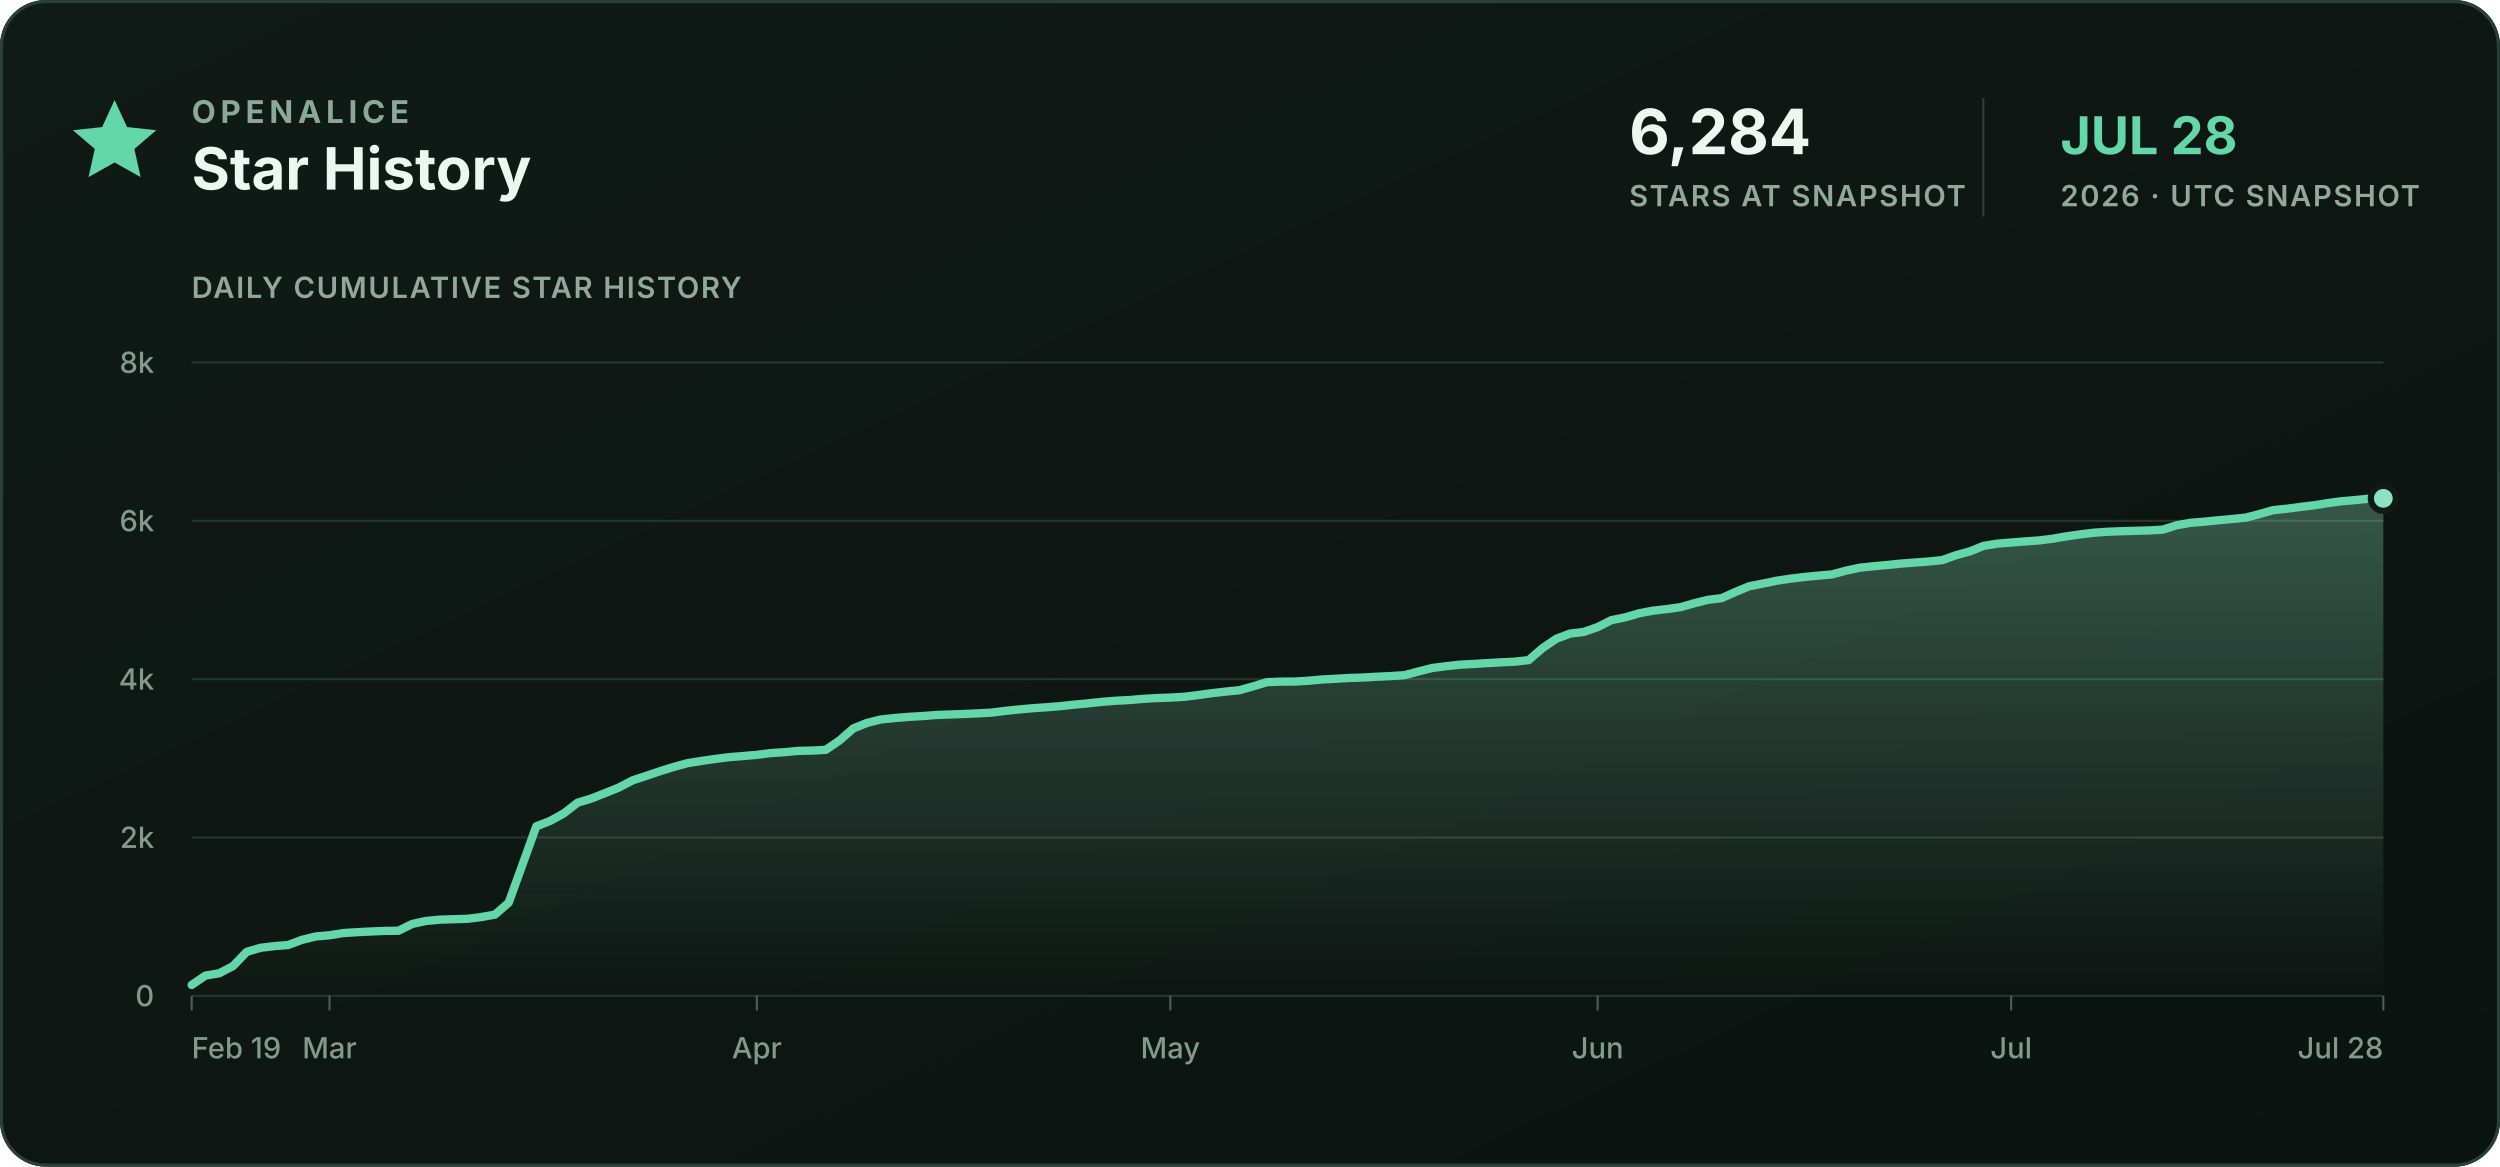
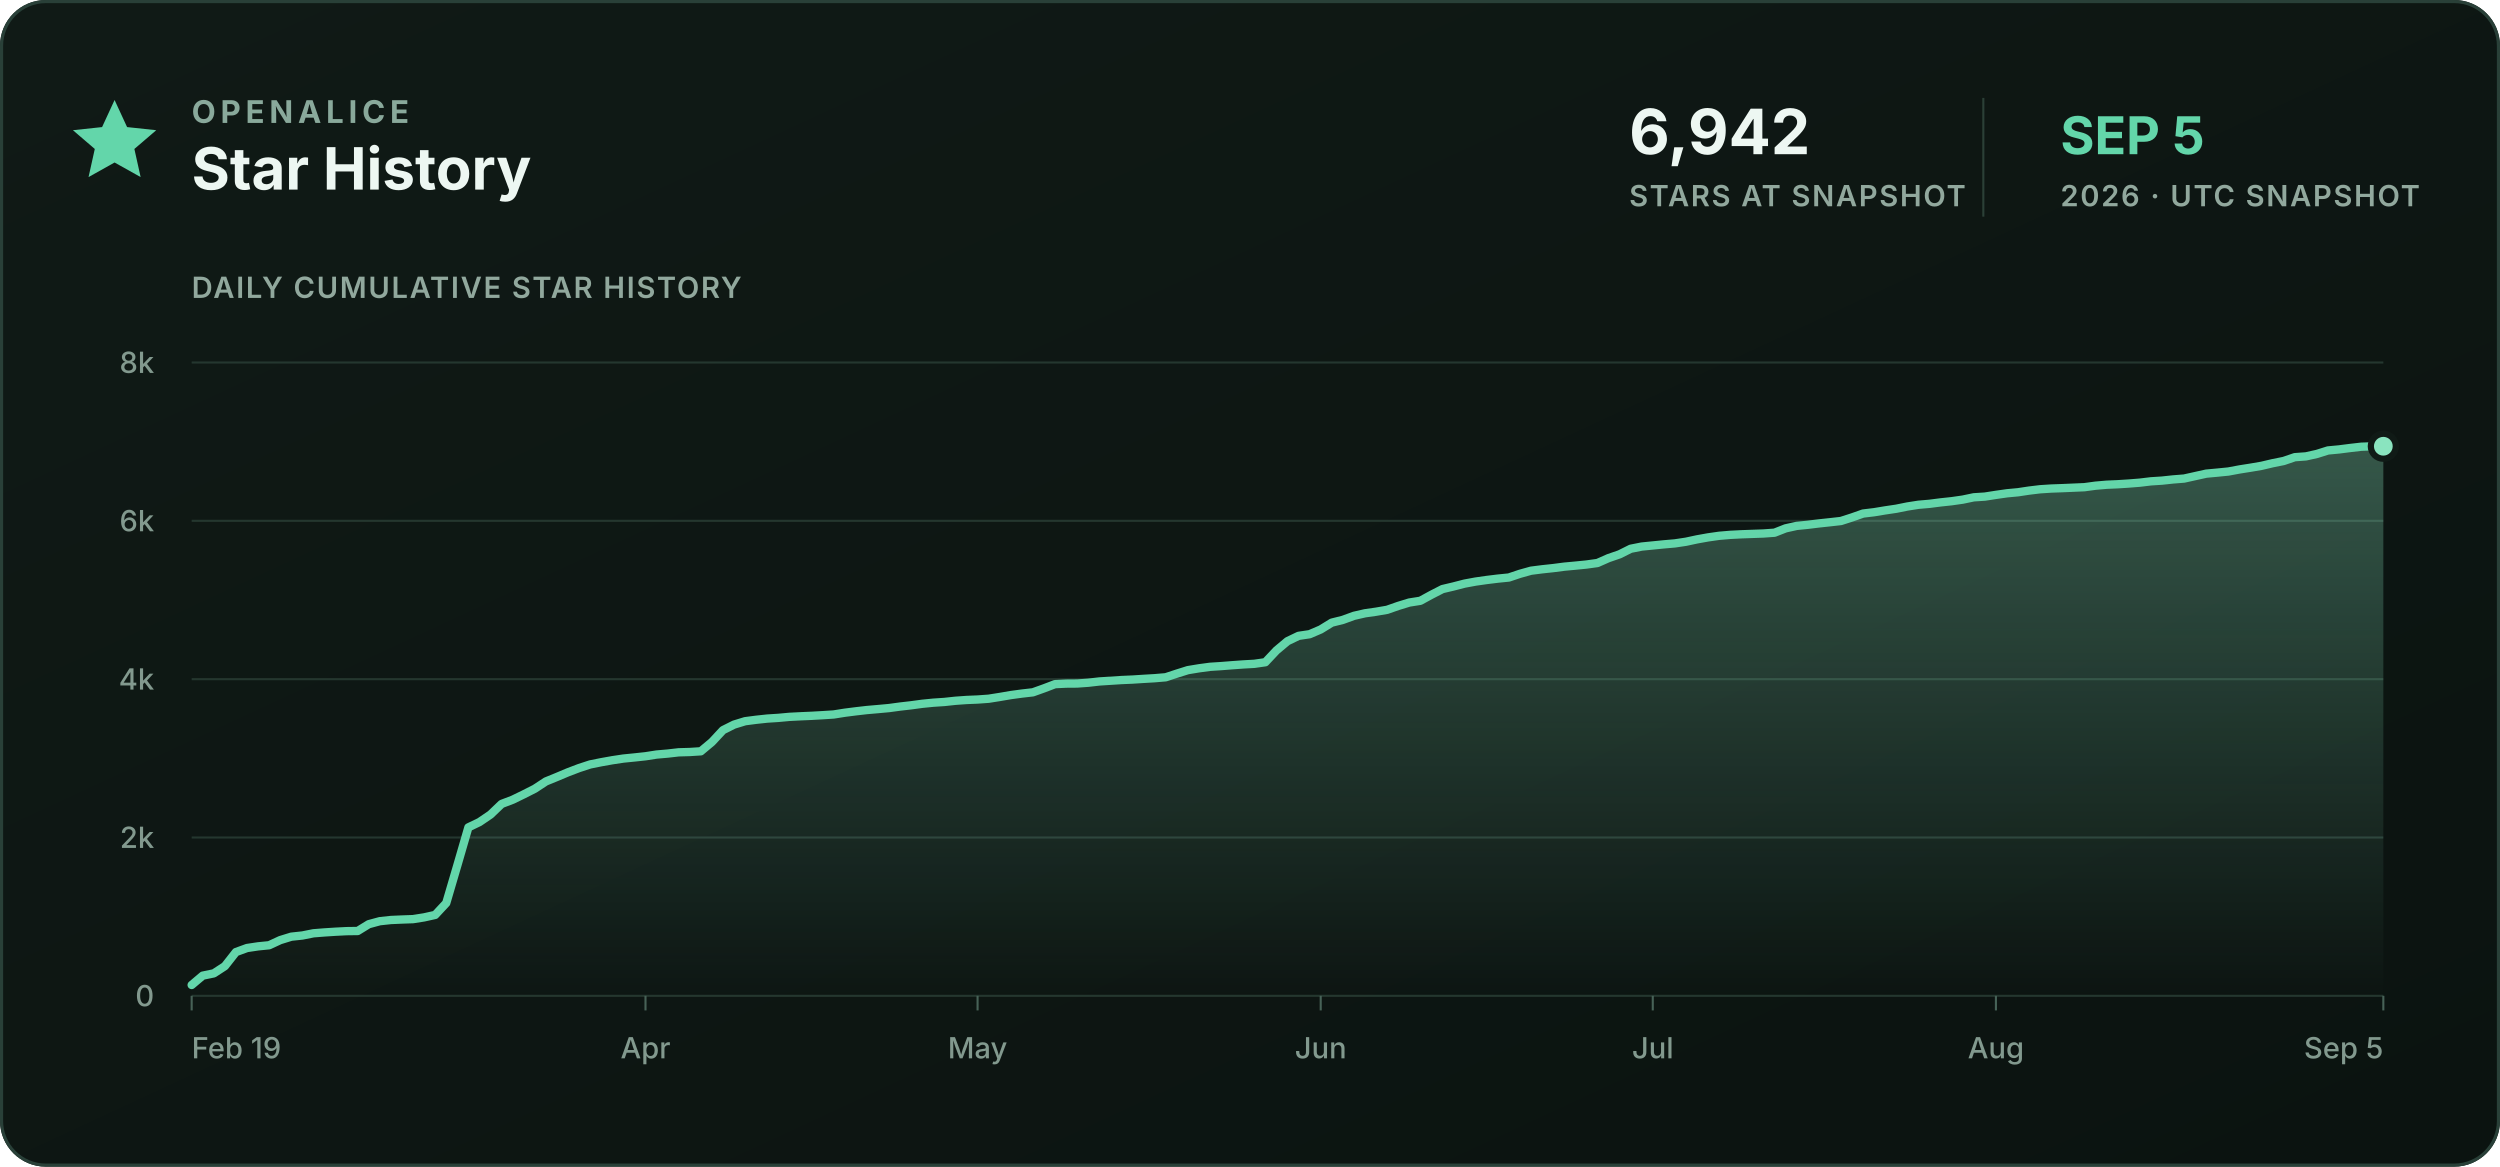
<svg xmlns="http://www.w3.org/2000/svg" width="1200" height="560" viewBox="0 0 1200 560" role="img" aria-labelledby="title description">
  <defs>
    <linearGradient id="background" x1="0" y1="0" x2="1" y2="1">
      <stop offset="0%" stop-color="#101a16" />
      <stop offset="100%" stop-color="#0b1310" />
    </linearGradient>
    <linearGradient id="area" x1="0" y1="0" x2="0" y2="1">
      <stop offset="0%" stop-color="#8ae4bf" stop-opacity="0.32" />
      <stop offset="100%" stop-color="#8ae4bf" stop-opacity="0" />
    </linearGradient>
    <style>
      text { font-family: -apple-system, BlinkMacSystemFont, "Segoe UI", sans-serif; }
      .eyebrow { fill: #89a99b; font-size: 15px; font-weight: 650; letter-spacing: 2.3px; }
      .title { fill: #edf7f2; font-size: 28px; font-weight: 720; }
      .metric { fill: #edf7f2; font-size: 30px; font-weight: 740; }
      .date { fill: #63d6aa; font-size: 25px; font-weight: 720; }
      .metric-label { fill: #91a89d; font-size: 14px; font-weight: 580; letter-spacing: 0.8px; }
      .axis-label { fill: #82998e; font-size: 14px; font-weight: 520; }
      .grid { stroke: #24372f; stroke-width: 1; }
      .tick { stroke: #476257; stroke-width: 1; }
    </style>
  </defs>
  <rect width="1200" height="560" rx="22" fill="url(#background)" />
  <rect x="0.75" y="0.75" width="1198.5" height="558.5" rx="21.25" fill="none" stroke="#294038" stroke-width="1.5" />
  <path d="M 55 48 L 61 61 L 75 62.5 L 64.5 71.5 L 67.5 85 L 55 78 L 42.5 85 L 45.5 71.5 L 35 62.5 L 49 61 Z" fill="#63d6aa" />
  <text x="92" y="59" class="eyebrow">OPENALICE</text>
  <text x="92" y="91" class="title">Star History</text>
  <g transform="translate(782 43)">
-     <text x="0" y="31" class="metric">6,284</text>
+     <text x="0" y="31" class="metric">6,942</text>
    <text x="0" y="56" class="metric-label">STARS AT SNAPSHOT</text>
    <line x1="170" y1="4" x2="170" y2="61" stroke="#2b4037" />
-     <text x="207" y="31" class="date">JUL 28</text>
+     <text x="207" y="31" class="date">SEP 5</text>
    <text x="207" y="56" class="metric-label">2026 · UTC SNAPSHOT</text>
  </g>
  <text x="92" y="143" class="metric-label">DAILY CUMULATIVE STAR HISTORY</text>
  <line x1="92" y1="478.00" x2="1144" y2="478.00" class="grid" />
  <text x="74" y="483.00" text-anchor="end" class="axis-label">0</text>
  <line x1="92" y1="402.00" x2="1144" y2="402.00" class="grid" />
  <text x="74" y="407.00" text-anchor="end" class="axis-label">2k</text>
  <line x1="92" y1="326.00" x2="1144" y2="326.00" class="grid" />
  <text x="74" y="331.00" text-anchor="end" class="axis-label">4k</text>
  <line x1="92" y1="250.00" x2="1144" y2="250.00" class="grid" />
  <text x="74" y="255.00" text-anchor="end" class="axis-label">6k</text>
  <line x1="92" y1="174.00" x2="1144" y2="174.00" class="grid" />
  <text x="74" y="179.00" text-anchor="end" class="axis-label">8k</text>
  <line x1="92.00" y1="478" x2="92.00" y2="485" class="tick" />
  <text x="92.00" y="508" text-anchor="start" class="axis-label">Feb 19</text>
-   <line x1="158.16" y1="478" x2="158.16" y2="485" class="tick" />
-   <text x="158.16" y="508" text-anchor="middle" class="axis-label">Mar</text>
-   <line x1="363.27" y1="478" x2="363.27" y2="485" class="tick" />
-   <text x="363.27" y="508" text-anchor="middle" class="axis-label">Apr</text>
-   <line x1="561.76" y1="478" x2="561.76" y2="485" class="tick" />
-   <text x="561.76" y="508" text-anchor="middle" class="axis-label">May</text>
-   <line x1="766.87" y1="478" x2="766.87" y2="485" class="tick" />
-   <text x="766.87" y="508" text-anchor="middle" class="axis-label">Jun</text>
-   <line x1="965.36" y1="478" x2="965.36" y2="485" class="tick" />
-   <text x="965.36" y="508" text-anchor="middle" class="axis-label">Jul</text>
+   <line x1="309.84" y1="478" x2="309.84" y2="485" class="tick" />
+   <text x="309.84" y="508" text-anchor="middle" class="axis-label">Apr</text>
+   <line x1="469.23" y1="478" x2="469.23" y2="485" class="tick" />
+   <text x="469.23" y="508" text-anchor="middle" class="axis-label">May</text>
+   <line x1="633.94" y1="478" x2="633.94" y2="485" class="tick" />
+   <text x="633.94" y="508" text-anchor="middle" class="axis-label">Jun</text>
+   <line x1="793.33" y1="478" x2="793.33" y2="485" class="tick" />
+   <text x="793.33" y="508" text-anchor="middle" class="axis-label">Jul</text>
+   <line x1="958.04" y1="478" x2="958.04" y2="485" class="tick" />
+   <text x="958.04" y="508" text-anchor="middle" class="axis-label">Aug</text>
  <line x1="1144.00" y1="478" x2="1144.00" y2="485" class="tick" />
-   <text x="1144.00" y="508" text-anchor="end" class="axis-label">Jul 28</text>
-   <path d="M 92.00 472.79 L 98.62 468.27 L 105.23 467.17 L 111.85 463.71 L 118.47 456.87 L 125.08 454.93 L 131.70 454.14 L 138.31 453.60 L 144.93 451.13 L 151.55 449.50 L 158.16 448.93 L 164.78 447.87 L 171.40 447.45 L 178.01 447.11 L 184.63 446.84 L 191.25 446.76 L 197.86 443.50 L 204.48 442.05 L 211.09 441.44 L 217.71 441.22 L 224.33 441.03 L 230.94 440.19 L 237.56 439.01 L 244.18 433.27 L 250.79 415.00 L 257.41 396.64 L 264.03 394.06 L 270.64 390.41 L 277.26 385.28 L 283.87 383.27 L 290.49 380.68 L 297.11 377.98 L 303.72 374.53 L 310.34 372.36 L 316.96 370.12 L 323.57 368.07 L 330.19 366.28 L 336.81 365.22 L 343.42 364.27 L 350.04 363.43 L 356.65 362.90 L 363.27 362.33 L 369.89 361.49 L 376.50 361.04 L 383.12 360.43 L 389.74 360.28 L 396.35 359.93 L 402.97 355.41 L 409.58 349.64 L 416.20 346.98 L 422.82 345.34 L 429.43 344.66 L 436.05 344.09 L 442.67 343.71 L 449.28 343.21 L 455.90 342.95 L 462.52 342.72 L 469.13 342.42 L 475.75 342.07 L 482.36 341.24 L 488.98 340.55 L 495.60 339.95 L 502.21 339.49 L 508.83 338.96 L 515.45 338.24 L 522.06 337.63 L 528.68 336.91 L 535.30 336.37 L 541.91 336.03 L 548.53 335.46 L 555.14 335.08 L 561.76 334.85 L 568.38 334.47 L 574.99 333.64 L 581.61 332.73 L 588.23 331.97 L 594.84 331.32 L 601.46 329.46 L 608.08 327.44 L 614.69 327.18 L 621.31 327.14 L 627.92 326.76 L 634.54 326.15 L 641.16 325.81 L 647.77 325.43 L 654.39 325.20 L 661.01 324.82 L 667.62 324.52 L 674.24 324.06 L 680.86 322.31 L 687.47 320.64 L 694.09 319.77 L 700.70 319.05 L 707.32 318.70 L 713.94 318.29 L 720.55 317.91 L 727.17 317.60 L 733.79 316.84 L 740.40 311.10 L 747.02 306.62 L 753.64 304.11 L 760.25 303.31 L 766.87 301.00 L 773.48 297.65 L 780.10 296.32 L 786.72 294.38 L 793.33 293.13 L 799.95 292.37 L 806.57 291.46 L 813.18 289.56 L 819.80 287.92 L 826.42 287.09 L 833.03 284.12 L 839.65 281.39 L 846.26 280.10 L 852.88 278.73 L 859.50 277.74 L 866.11 276.94 L 872.73 276.30 L 879.35 275.73 L 885.96 273.94 L 892.58 272.50 L 899.19 271.81 L 905.81 271.20 L 912.43 270.52 L 919.04 270.03 L 925.66 269.53 L 932.28 268.85 L 938.89 266.49 L 945.51 264.67 L 952.13 262.01 L 958.74 260.94 L 965.36 260.41 L 971.97 259.88 L 978.59 259.42 L 985.21 258.59 L 991.82 257.45 L 998.44 256.50 L 1005.06 255.70 L 1011.67 255.24 L 1018.29 254.98 L 1024.91 254.79 L 1031.52 254.60 L 1038.14 254.22 L 1044.75 252.13 L 1051.37 250.95 L 1057.99 250.42 L 1064.60 249.73 L 1071.22 249.13 L 1077.84 248.48 L 1084.45 246.77 L 1091.07 244.87 L 1097.69 244.19 L 1104.30 243.31 L 1110.92 242.51 L 1117.53 241.45 L 1124.15 240.58 L 1130.77 240.01 L 1137.38 239.32 L 1144.00 239.21 L 1144.00 478 L 92 478 Z" fill="url(#area)" />
-   <path d="M 92.00 472.79 L 98.62 468.27 L 105.23 467.17 L 111.85 463.71 L 118.47 456.87 L 125.08 454.93 L 131.70 454.14 L 138.31 453.60 L 144.93 451.13 L 151.55 449.50 L 158.16 448.93 L 164.78 447.87 L 171.40 447.45 L 178.01 447.11 L 184.63 446.84 L 191.25 446.76 L 197.86 443.50 L 204.48 442.05 L 211.09 441.44 L 217.71 441.22 L 224.33 441.03 L 230.94 440.19 L 237.56 439.01 L 244.18 433.27 L 250.79 415.00 L 257.41 396.64 L 264.03 394.06 L 270.64 390.41 L 277.26 385.28 L 283.87 383.27 L 290.49 380.68 L 297.11 377.98 L 303.72 374.53 L 310.34 372.36 L 316.96 370.12 L 323.57 368.07 L 330.19 366.28 L 336.81 365.22 L 343.42 364.27 L 350.04 363.43 L 356.65 362.90 L 363.27 362.33 L 369.89 361.49 L 376.50 361.04 L 383.12 360.43 L 389.74 360.28 L 396.35 359.93 L 402.97 355.41 L 409.58 349.64 L 416.20 346.98 L 422.82 345.34 L 429.43 344.66 L 436.05 344.09 L 442.67 343.71 L 449.28 343.21 L 455.90 342.95 L 462.52 342.72 L 469.13 342.42 L 475.75 342.07 L 482.36 341.24 L 488.98 340.55 L 495.60 339.95 L 502.21 339.49 L 508.83 338.96 L 515.45 338.24 L 522.06 337.63 L 528.68 336.91 L 535.30 336.37 L 541.91 336.03 L 548.53 335.46 L 555.14 335.08 L 561.76 334.85 L 568.38 334.47 L 574.99 333.64 L 581.61 332.73 L 588.23 331.97 L 594.84 331.32 L 601.46 329.46 L 608.08 327.44 L 614.69 327.18 L 621.31 327.14 L 627.92 326.76 L 634.54 326.15 L 641.16 325.81 L 647.77 325.43 L 654.39 325.20 L 661.01 324.82 L 667.62 324.52 L 674.24 324.06 L 680.86 322.31 L 687.47 320.64 L 694.09 319.77 L 700.70 319.05 L 707.32 318.70 L 713.94 318.29 L 720.55 317.91 L 727.17 317.60 L 733.79 316.84 L 740.40 311.10 L 747.02 306.62 L 753.64 304.11 L 760.25 303.31 L 766.87 301.00 L 773.48 297.65 L 780.10 296.32 L 786.72 294.38 L 793.33 293.13 L 799.95 292.37 L 806.57 291.46 L 813.18 289.56 L 819.80 287.92 L 826.42 287.09 L 833.03 284.12 L 839.65 281.39 L 846.26 280.10 L 852.88 278.73 L 859.50 277.74 L 866.11 276.94 L 872.73 276.30 L 879.35 275.73 L 885.96 273.94 L 892.58 272.50 L 899.19 271.81 L 905.81 271.20 L 912.43 270.52 L 919.04 270.03 L 925.66 269.53 L 932.28 268.85 L 938.89 266.49 L 945.51 264.67 L 952.13 262.01 L 958.74 260.94 L 965.36 260.41 L 971.97 259.88 L 978.59 259.42 L 985.21 258.59 L 991.82 257.45 L 998.44 256.50 L 1005.06 255.70 L 1011.67 255.24 L 1018.29 254.98 L 1024.91 254.79 L 1031.52 254.60 L 1038.14 254.22 L 1044.75 252.13 L 1051.37 250.95 L 1057.99 250.42 L 1064.60 249.73 L 1071.22 249.13 L 1077.84 248.48 L 1084.45 246.77 L 1091.07 244.87 L 1097.69 244.19 L 1104.30 243.31 L 1110.92 242.51 L 1117.53 241.45 L 1124.15 240.58 L 1130.77 240.01 L 1137.38 239.32 L 1144.00 239.21" fill="none" stroke="#63d6aa" stroke-width="4" stroke-linejoin="round" stroke-linecap="round" />
-   <circle cx="1144.00" cy="239.21" r="6" fill="#8ae4bf" stroke="#101a16" stroke-width="3" />
+   <text x="1144.00" y="508" text-anchor="end" class="axis-label">Sep 5</text>
+   <path d="M 92.00 472.79 L 97.31 468.31 L 102.63 467.21 L 107.94 463.75 L 113.25 456.99 L 118.57 455.05 L 123.88 454.25 L 129.19 453.72 L 134.51 451.25 L 139.82 449.61 L 145.13 449.04 L 150.44 447.98 L 155.76 447.56 L 161.07 447.22 L 166.38 446.95 L 171.70 446.88 L 177.01 443.61 L 182.32 442.17 L 187.64 441.60 L 192.95 441.37 L 198.26 441.18 L 203.58 440.34 L 208.89 439.16 L 214.20 433.46 L 219.52 415.38 L 224.83 397.14 L 230.14 394.59 L 235.45 390.98 L 240.77 385.89 L 246.08 383.87 L 251.39 381.29 L 256.71 378.59 L 262.02 375.10 L 267.33 372.93 L 272.65 370.69 L 277.96 368.67 L 283.27 366.93 L 288.59 365.86 L 293.90 364.91 L 299.21 364.11 L 304.53 363.58 L 309.84 363.01 L 315.15 362.18 L 320.46 361.72 L 325.78 361.11 L 331.09 360.96 L 336.40 360.62 L 341.72 356.17 L 347.03 350.47 L 352.34 347.81 L 357.66 346.18 L 362.97 345.49 L 368.28 344.92 L 373.60 344.58 L 378.91 344.09 L 384.22 343.82 L 389.54 343.59 L 394.85 343.29 L 400.16 342.95 L 405.47 342.11 L 410.79 341.43 L 416.10 340.82 L 421.41 340.36 L 426.73 339.87 L 432.04 339.15 L 437.35 338.54 L 442.67 337.82 L 447.98 337.29 L 453.29 336.94 L 458.61 336.37 L 463.92 335.99 L 469.23 335.77 L 474.55 335.39 L 479.86 334.55 L 485.17 333.64 L 490.48 332.92 L 495.80 332.31 L 501.11 330.41 L 506.42 328.39 L 511.74 328.13 L 517.05 328.09 L 522.36 327.71 L 527.68 327.10 L 532.99 326.76 L 538.30 326.42 L 543.62 326.19 L 548.93 325.85 L 554.24 325.54 L 559.56 325.09 L 564.87 323.34 L 570.18 321.67 L 575.49 320.79 L 580.81 320.07 L 586.12 319.73 L 591.43 319.31 L 596.75 318.93 L 602.06 318.63 L 607.37 317.87 L 612.69 312.21 L 618.00 307.76 L 623.31 305.21 L 628.63 304.42 L 633.94 302.14 L 639.25 298.87 L 644.57 297.54 L 649.88 295.60 L 655.19 294.38 L 660.51 293.62 L 665.82 292.71 L 671.13 290.85 L 676.44 289.22 L 681.76 288.38 L 687.07 285.49 L 692.38 282.76 L 697.70 281.50 L 703.01 280.13 L 708.32 279.15 L 713.64 278.39 L 718.95 277.74 L 724.26 277.21 L 729.58 275.42 L 734.89 273.94 L 740.20 273.26 L 745.52 272.69 L 750.83 272.00 L 756.14 271.51 L 761.45 270.98 L 766.77 270.25 L 772.08 267.90 L 777.39 266.07 L 782.71 263.41 L 788.02 262.35 L 793.33 261.82 L 798.65 261.29 L 803.96 260.83 L 809.27 260.03 L 814.59 258.89 L 819.90 257.94 L 825.21 257.18 L 830.53 256.73 L 835.84 256.46 L 841.15 256.27 L 846.46 256.08 L 851.78 255.70 L 857.09 253.61 L 862.40 252.43 L 867.72 251.90 L 873.03 251.25 L 878.34 250.68 L 883.66 250.08 L 888.97 248.37 L 894.28 246.50 L 899.60 245.86 L 904.91 244.98 L 910.22 244.19 L 915.54 243.12 L 920.85 242.29 L 926.16 241.83 L 931.47 241.15 L 936.79 240.58 L 942.10 239.82 L 947.41 238.71 L 952.73 238.37 L 958.04 237.54 L 963.35 236.78 L 968.67 236.28 L 973.98 235.48 L 979.29 234.84 L 984.61 234.50 L 989.92 234.31 L 995.23 234.08 L 1000.55 233.85 L 1005.86 233.13 L 1011.17 232.67 L 1016.48 232.44 L 1021.80 232.10 L 1027.11 231.68 L 1032.42 231.04 L 1037.74 230.70 L 1043.05 230.13 L 1048.36 229.71 L 1053.68 228.53 L 1058.99 227.35 L 1064.30 226.86 L 1069.62 226.33 L 1074.93 225.34 L 1080.24 224.50 L 1085.56 223.59 L 1090.87 222.34 L 1096.18 221.27 L 1101.49 219.45 L 1106.81 219.07 L 1112.12 217.89 L 1117.43 216.22 L 1122.75 215.72 L 1128.06 215.04 L 1133.37 214.43 L 1138.69 214.24 L 1144.00 214.20 L 1144.00 478 L 92 478 Z" fill="url(#area)" />
+   <path d="M 92.00 472.79 L 97.31 468.31 L 102.63 467.21 L 107.94 463.75 L 113.25 456.99 L 118.57 455.05 L 123.88 454.25 L 129.19 453.72 L 134.51 451.25 L 139.82 449.61 L 145.13 449.04 L 150.44 447.98 L 155.76 447.56 L 161.07 447.22 L 166.38 446.95 L 171.70 446.88 L 177.01 443.61 L 182.32 442.17 L 187.64 441.60 L 192.95 441.37 L 198.26 441.18 L 203.58 440.34 L 208.89 439.16 L 214.20 433.46 L 219.52 415.38 L 224.83 397.14 L 230.14 394.59 L 235.45 390.98 L 240.77 385.89 L 246.08 383.87 L 251.39 381.29 L 256.71 378.59 L 262.02 375.10 L 267.33 372.93 L 272.65 370.69 L 277.96 368.67 L 283.27 366.93 L 288.59 365.86 L 293.90 364.91 L 299.21 364.11 L 304.53 363.58 L 309.84 363.01 L 315.15 362.18 L 320.46 361.72 L 325.78 361.11 L 331.09 360.96 L 336.40 360.62 L 341.72 356.17 L 347.03 350.47 L 352.34 347.81 L 357.66 346.18 L 362.97 345.49 L 368.28 344.92 L 373.60 344.58 L 378.91 344.09 L 384.22 343.82 L 389.54 343.59 L 394.85 343.29 L 400.16 342.95 L 405.47 342.11 L 410.79 341.43 L 416.10 340.82 L 421.41 340.36 L 426.73 339.87 L 432.04 339.15 L 437.35 338.54 L 442.67 337.82 L 447.98 337.29 L 453.29 336.94 L 458.61 336.37 L 463.92 335.99 L 469.23 335.77 L 474.55 335.39 L 479.86 334.55 L 485.17 333.64 L 490.48 332.92 L 495.80 332.31 L 501.11 330.41 L 506.42 328.39 L 511.74 328.13 L 517.05 328.09 L 522.36 327.71 L 527.68 327.10 L 532.99 326.76 L 538.30 326.42 L 543.62 326.19 L 548.93 325.85 L 554.24 325.54 L 559.56 325.09 L 564.87 323.34 L 570.18 321.67 L 575.49 320.79 L 580.81 320.07 L 586.12 319.73 L 591.43 319.31 L 596.75 318.93 L 602.06 318.63 L 607.37 317.87 L 612.69 312.21 L 618.00 307.76 L 623.31 305.21 L 628.63 304.42 L 633.94 302.14 L 639.25 298.87 L 644.57 297.54 L 649.88 295.60 L 655.19 294.38 L 660.51 293.62 L 665.82 292.71 L 671.13 290.85 L 676.44 289.22 L 681.76 288.38 L 687.07 285.49 L 692.38 282.76 L 697.70 281.50 L 703.01 280.13 L 708.32 279.15 L 713.64 278.39 L 718.95 277.74 L 724.26 277.21 L 729.58 275.42 L 734.89 273.94 L 740.20 273.26 L 745.52 272.69 L 750.83 272.00 L 756.14 271.51 L 761.45 270.98 L 766.77 270.25 L 772.08 267.90 L 777.39 266.07 L 782.71 263.41 L 788.02 262.35 L 793.33 261.82 L 798.65 261.29 L 803.96 260.83 L 809.27 260.03 L 814.59 258.89 L 819.90 257.94 L 825.21 257.18 L 830.53 256.73 L 835.84 256.46 L 841.15 256.27 L 846.46 256.08 L 851.78 255.70 L 857.09 253.61 L 862.40 252.43 L 867.72 251.90 L 873.03 251.25 L 878.34 250.68 L 883.66 250.08 L 888.97 248.37 L 894.28 246.50 L 899.60 245.86 L 904.91 244.98 L 910.22 244.19 L 915.54 243.12 L 920.85 242.29 L 926.16 241.83 L 931.47 241.15 L 936.79 240.58 L 942.10 239.82 L 947.41 238.71 L 952.73 238.37 L 958.04 237.54 L 963.35 236.78 L 968.67 236.28 L 973.98 235.48 L 979.29 234.84 L 984.61 234.50 L 989.92 234.31 L 995.23 234.08 L 1000.55 233.85 L 1005.86 233.13 L 1011.17 232.67 L 1016.48 232.44 L 1021.80 232.10 L 1027.11 231.68 L 1032.42 231.04 L 1037.74 230.70 L 1043.05 230.13 L 1048.36 229.71 L 1053.68 228.53 L 1058.99 227.35 L 1064.30 226.86 L 1069.62 226.33 L 1074.93 225.34 L 1080.24 224.50 L 1085.56 223.59 L 1090.87 222.34 L 1096.18 221.27 L 1101.49 219.45 L 1106.81 219.07 L 1112.12 217.89 L 1117.43 216.22 L 1122.75 215.72 L 1128.06 215.04 L 1133.37 214.43 L 1138.69 214.24 L 1144.00 214.20" fill="none" stroke="#63d6aa" stroke-width="4" stroke-linejoin="round" stroke-linecap="round" />
+   <circle cx="1144.00" cy="214.20" r="6" fill="#8ae4bf" stroke="#101a16" stroke-width="3" />
</svg>
